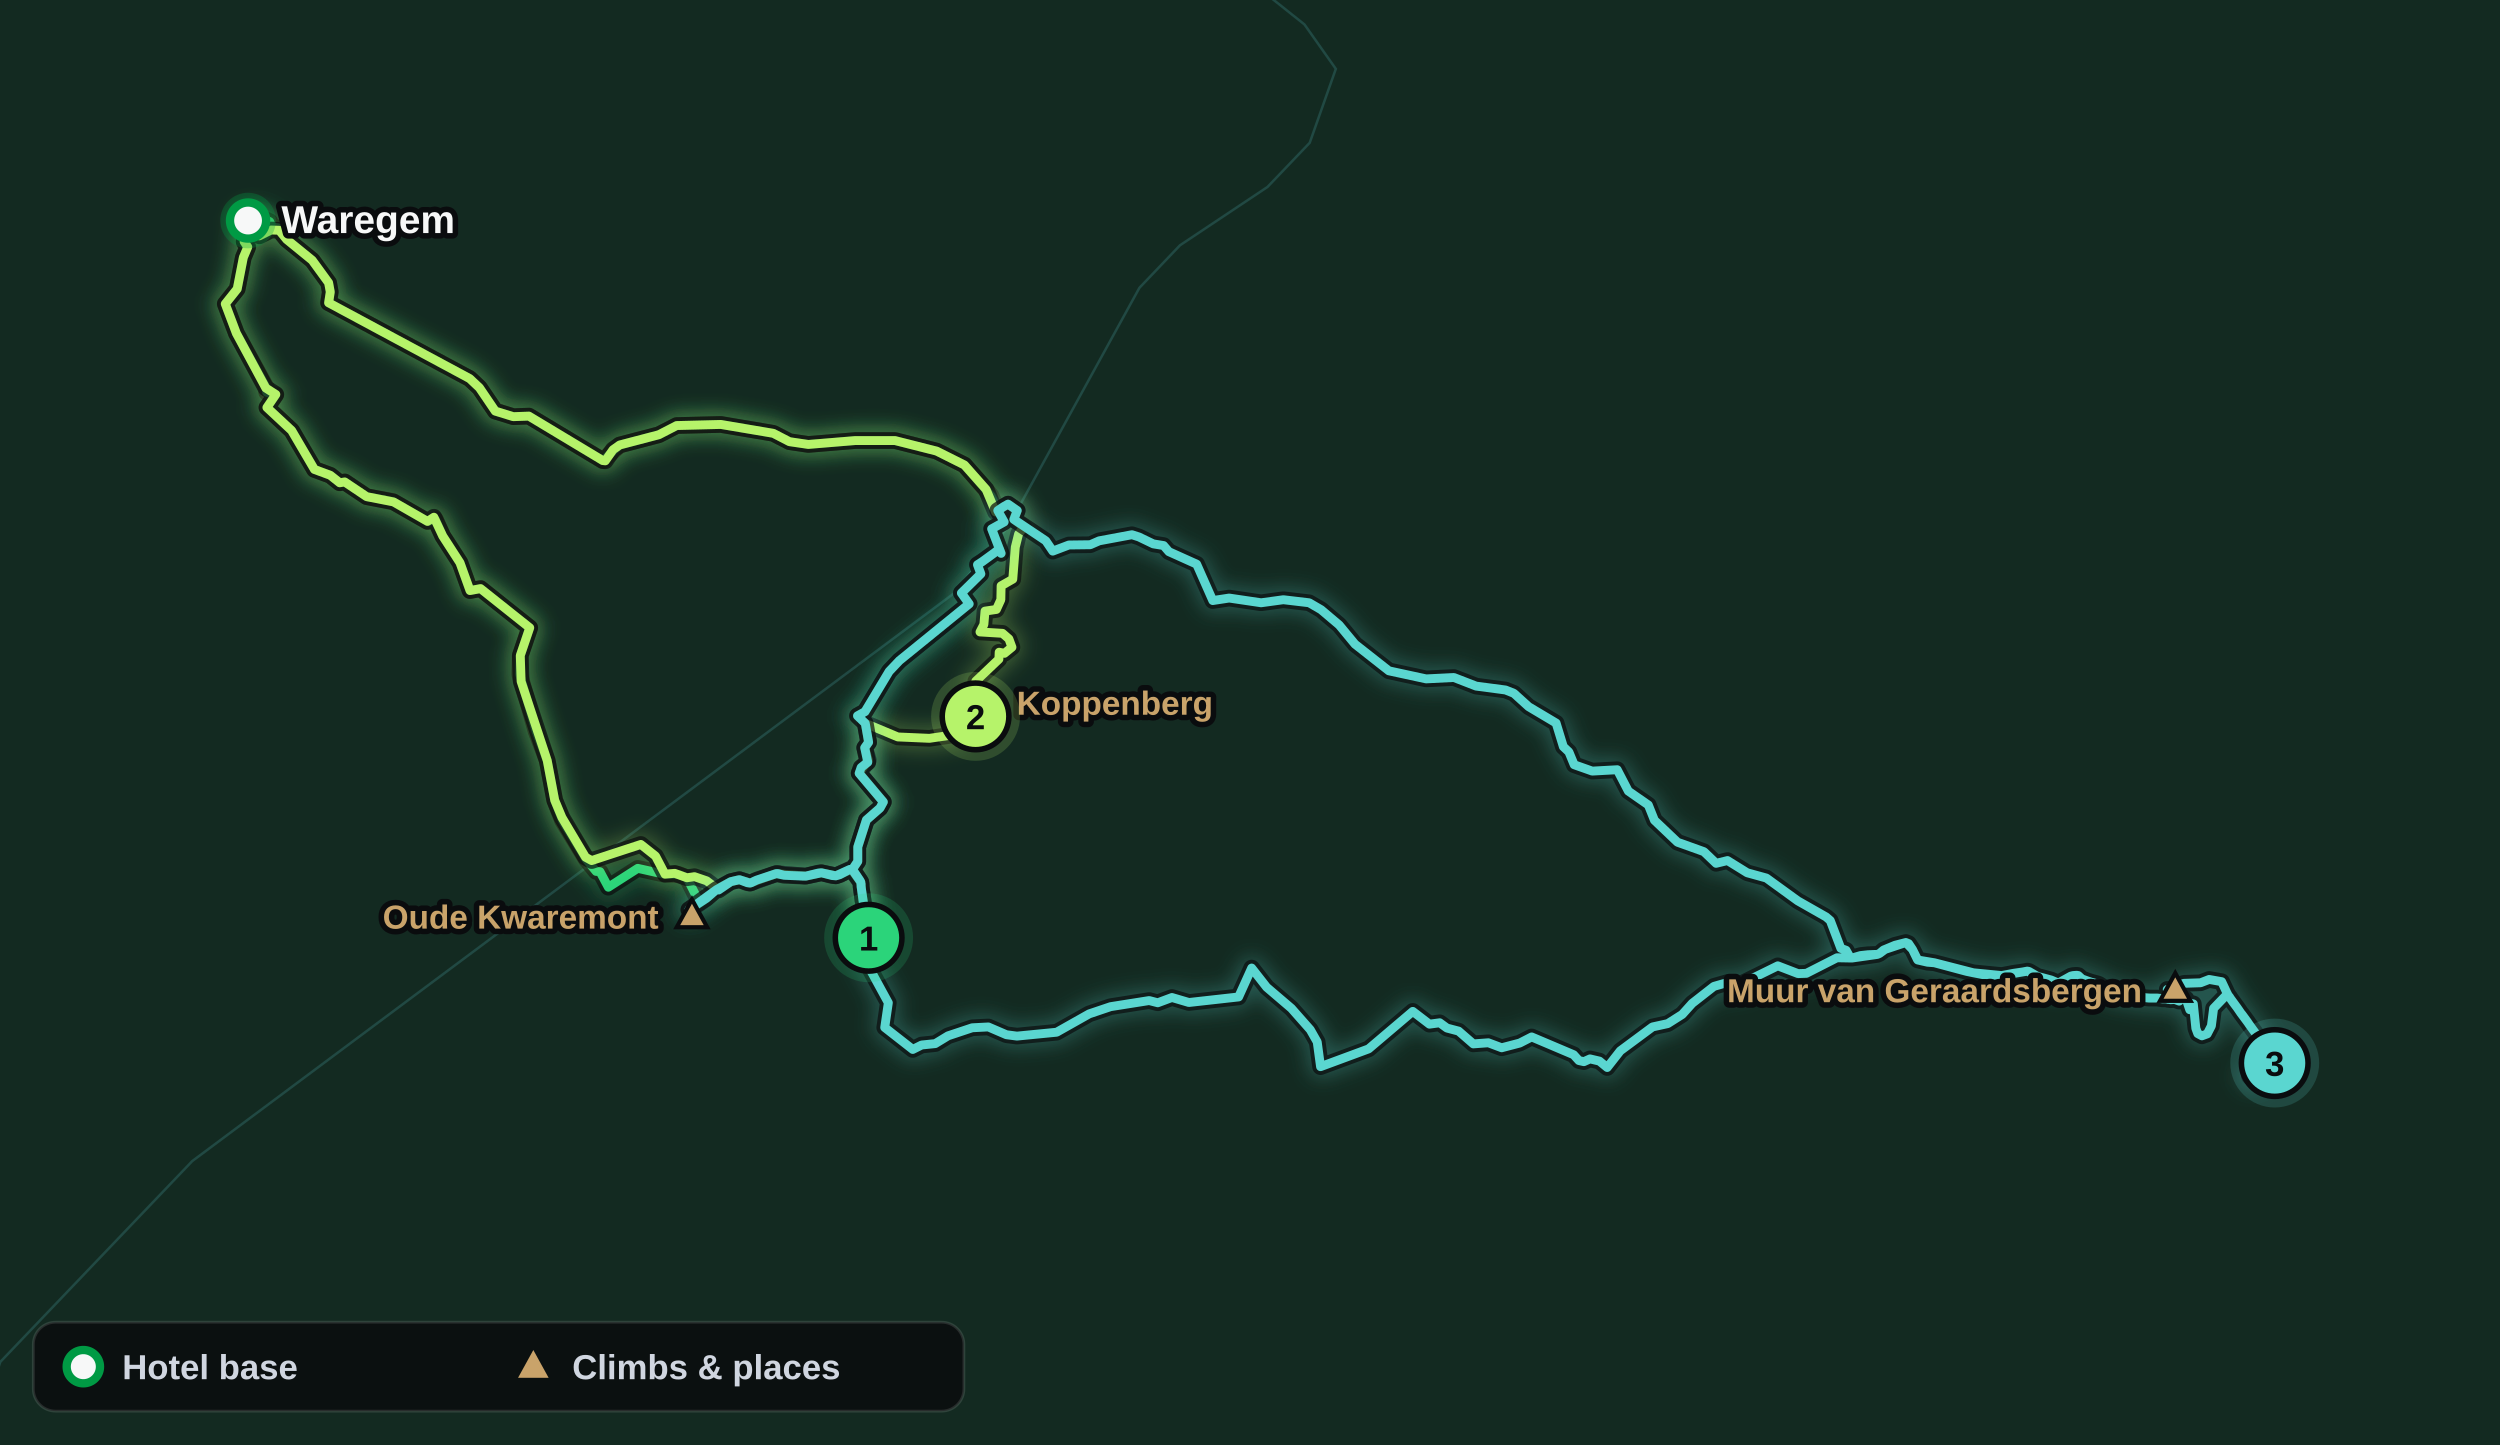
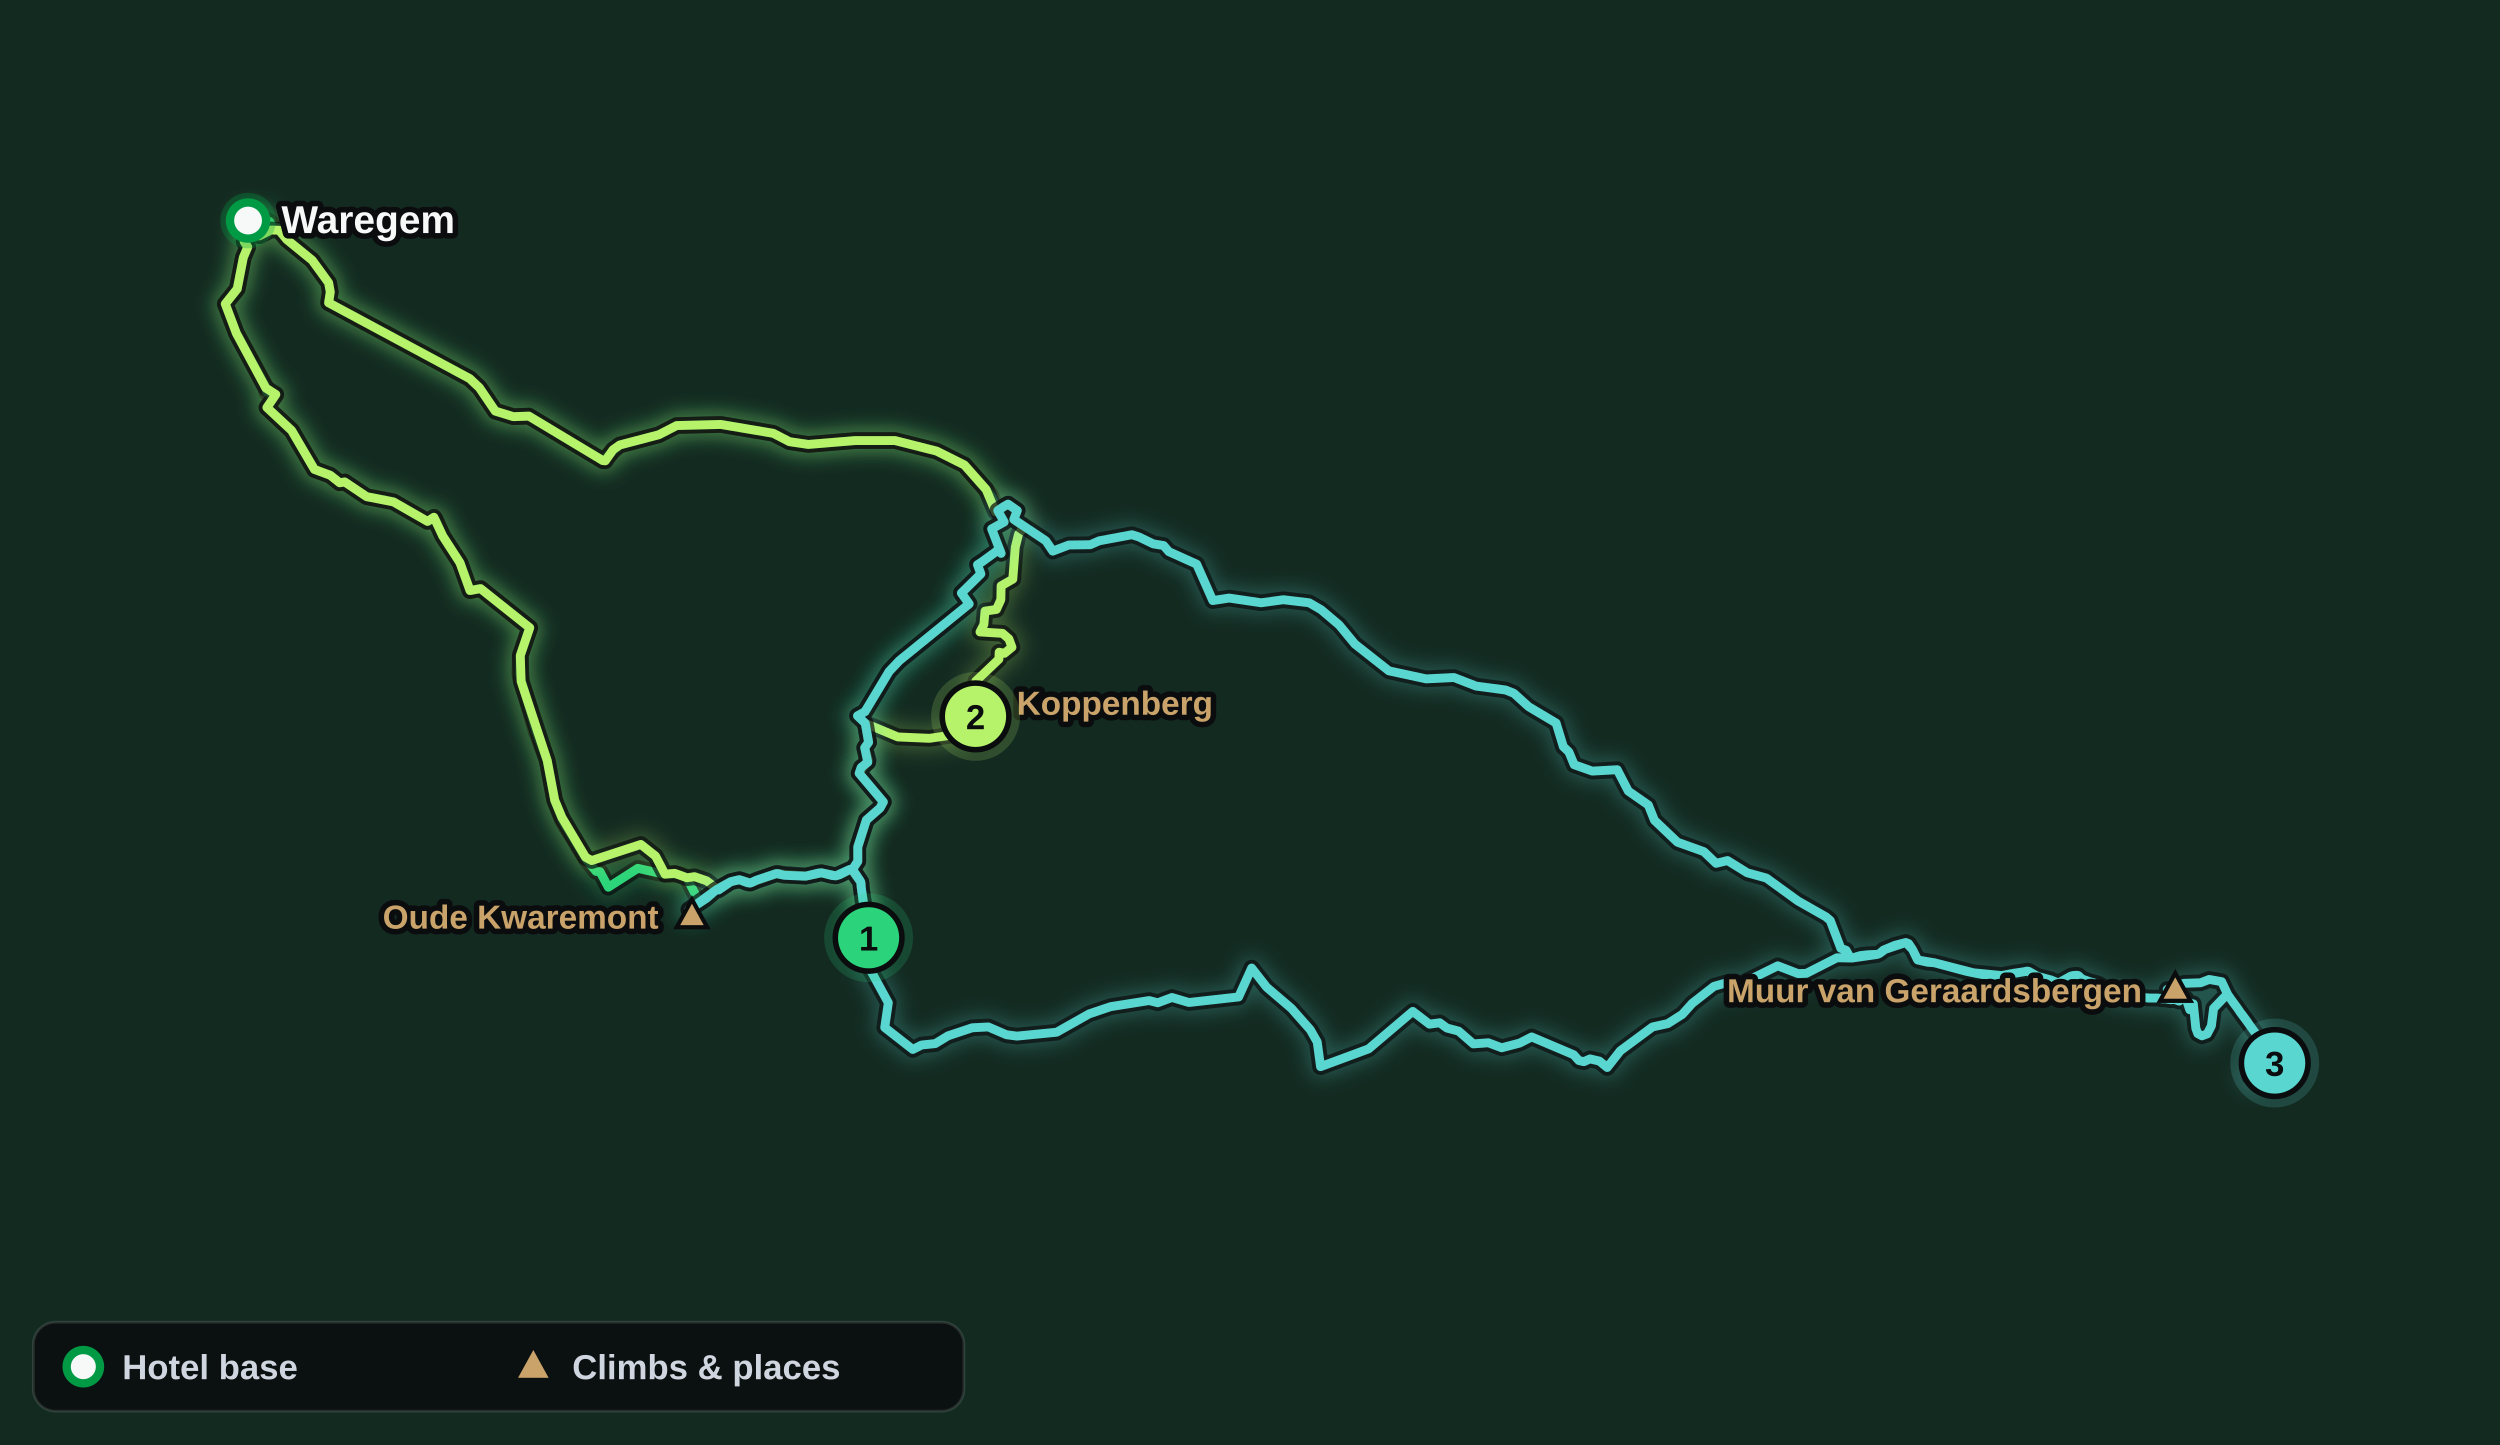
<svg xmlns="http://www.w3.org/2000/svg" class="rmap dmap" viewBox="0 0 900 520" role="img" aria-label="Route map">
  <defs>
    <filter id="gl" x="-10%" y="-10%" width="120%" height="120%">
      <feGaussianBlur stdDeviation="3.5" />
    </filter>
  </defs>
  <rect width="900" height="520" fill="#0a0c0e" />
  <path d="M-760.4,531.9L-755.0,536.0L-733.1,540.1L-711.1,523.8L-667.3,446.5L-639.9,414.0L-601.6,393.7L-524.9,369.3L-399.0,328.6L-360.6,340.8L-338.7,365.2L-311.3,409.9L-289.4,450.6L-273.0,495.3L-256.6,511.6L-240.1,511.6L-218.2,519.7L-207.3,540.1L-185.4,601.1L-207.3,637.6L-196.3,710.8L-158.0,845.0L-152.5,922.3L-147.0,950.8L-125.1,979.2L-103.2,995.5L-37.5,1032.1L-10.1,1040.2L28.2,1032.1L93.9,1007.7L115.9,991.4L132.3,979.2L143.2,967.0L165.1,967.0L187.1,971.1L198.0,983.3L198.0,1003.6L181.6,1032.1L198.0,1044.3L296.6,1044.3L334.9,1052.4L367.8,1068.7L395.2,1101.2L422.6,1146.0L433.5,1239.5L433.5,1349.3L449.9,1451.0L499.2,1499.8L504.7,1483.5L510.2,1483.5L521.1,1479.4L521.1,1471.3L532.1,1451.0L559.5,1406.2L570.4,1390.0L592.3,1381.8L658.1,1377.8L718.3,1385.9L751.2,1402.2L778.6,1422.5L805.9,1434.7L838.8,1434.7L937.4,1394.0L970.2,1390.0L997.6,1402.2L1046.9,1459.1L1079.8,1479.4L1112.6,1507.9L1151.0,1597.4L1183.8,1613.6L1194.8,1601.4L1189.3,1585.2L1189.3,1568.9L1211.2,1560.8L1222.2,1564.8L1244.1,1577.0L1260.5,1597.4L1271.5,1609.6L1271.5,1638.0L1255.0,1654.3L1216.7,1682.8L1207.0,1697.1L-760.7,1697.1L-760.7,531.8ZM-672.8,-785.7L-366.1,-984.9L-26.5,-1094.7L-15.6,-1001.2L-21.1,-940.2L-21.1,-887.3L0.8,-826.3L39.2,-785.7L50.1,-781.6L83.0,-765.3L132.3,-757.2L203.5,-769.4L209.0,-793.8L203.5,-822.3L209.0,-850.7L225.4,-867.0L247.3,-871.1L269.2,-875.1L329.5,-887.3L367.8,-891.4L406.1,-883.3L592.3,-822.3L619.7,-801.9L630.7,-773.5L625.2,-745.0L630.7,-720.6L652.6,-692.1L669.0,-684.0L849.7,-688.1L888.1,-696.2L953.8,-753.1L1145.5,-846.7L1216.7,-903.6L1276.9,-984.9L1287.9,-1009.3L1298.8,-1066.3L1298.8,-1074.4L1331.7,-1050.0L1342.7,-1025.6L1353.6,-980.9L1375.5,-952.4L1402.9,-928.0L1424.8,-903.6L1430.3,-887.3L1430.3,-875.1L1424.8,-854.8L1419.3,-838.5L1413.9,-834.5L1430.3,-842.6L1441.2,-858.9L1463.2,-903.6L1413.9,-923.9L1402.9,-936.1L1397.4,-956.5L1397.4,-1009.3L1392.0,-1033.7L1381.0,-1054.1L1359.1,-1078.5L1392.0,-1078.5L1402.9,-1078.5L1457.7,-1050.0L1490.5,-1037.8L1561.7,-1033.7L1589.1,-1050.0L1594.6,-1090.7L1589.1,-1115.1L1550.8,-1155.7L1539.8,-1176.0L1539.8,-1200.4L1550.8,-1220.8L1554.3,-1231.1L1660.7,-1231.1L1660.7,1697.1L1207.0,1697.1L1216.7,1682.8L1255.0,1654.3L1271.5,1638.0L1271.5,1609.6L1260.5,1597.4L1244.1,1577.0L1222.2,1564.8L1211.2,1560.8L1189.3,1568.9L1189.3,1585.2L1194.8,1601.4L1183.8,1613.6L1151.0,1597.4L1112.6,1507.9L1079.8,1479.4L1046.9,1459.1L997.6,1402.2L970.2,1390.0L937.4,1394.0L838.8,1434.7L805.9,1434.7L778.6,1422.5L751.2,1402.2L718.3,1385.9L658.1,1377.8L592.3,1381.8L570.4,1390.0L559.5,1406.2L532.1,1451.0L521.1,1471.3L521.1,1479.4L510.2,1483.5L504.7,1483.5L499.2,1499.8L449.9,1451.0L433.5,1349.3L433.5,1239.5L422.6,1146.0L395.2,1101.2L367.8,1068.7L334.9,1052.4L296.6,1044.3L198.0,1044.3L181.6,1032.1L198.0,1003.6L198.0,983.3L187.1,971.1L165.1,967.0L143.2,967.0L132.3,979.2L115.9,991.4L93.9,1007.7L28.2,1032.1L-10.1,1040.2L-37.5,1032.1L-103.2,995.5L-125.1,979.2L-147.0,950.8L-152.5,922.3L-158.0,845.0L-196.3,710.8L-207.3,637.6L-185.4,601.1L-207.3,540.1L-218.2,519.7L-240.1,511.6L-256.6,511.6L-273.0,495.3L-289.4,450.6L-311.3,409.9L-338.7,365.2L-360.6,340.8L-399.0,328.6L-524.9,369.3L-601.6,393.7L-639.9,414.0L-667.3,446.5L-711.1,523.8L-733.1,540.1L-755.0,536.0L-760.4,531.9L-760.7,-733.9L-672.8,-785.7ZM1550.8,-1220.8L1539.8,-1200.4L1539.8,-1176.0L1550.8,-1155.7L1589.1,-1115.1L1594.6,-1090.7L1589.1,-1050.0L1561.7,-1033.7L1490.5,-1037.8L1457.7,-1050.0L1402.9,-1078.5L1392.0,-1078.5L1359.1,-1078.5L1353.6,-1086.6L1342.7,-1115.1L1337.2,-1143.5L1337.2,-1167.9L1337.2,-1188.2L1320.8,-1200.4L1304.3,-1176.0L1266.0,-1167.9L1129.1,-1172.0L1101.7,-1180.1L1068.8,-1200.4L1032.3,-1231.1L1554.3,-1231.1L1550.8,-1220.8ZM833.3,-1192.3L811.4,-1163.8L789.5,-1151.6L734.7,-1147.6L718.3,-1135.4L701.9,-1131.3L685.4,-1139.4L641.6,-1184.2L548.5,-1228.9L546.2,-1231.1L854.2,-1231.1L833.3,-1192.3ZM-26.5,-1094.7L219.9,-1172.0L241.8,-1192.3L263.7,-1192.3L362.3,-1131.3L510.2,-1090.7L559.5,-1045.9L592.3,-1033.7L652.6,-1033.7L707.4,-1017.5L745.7,-1021.5L893.6,-1086.6L915.5,-1111.0L926.4,-1155.7L937.4,-1180.1L970.2,-1176.0L1008.6,-1163.8L1030.5,-1151.6L1041.4,-1135.4L1057.9,-1098.8L1068.8,-1082.5L1085.3,-1078.5L1123.6,-1070.3L1140.0,-1058.1L1145.5,-1054.1L1200.3,-1050.0L1227.6,-1090.7L1238.6,-1098.8L1266.0,-1094.7L1298.8,-1078.5L1298.8,-1066.3L1287.9,-1009.3L1276.9,-984.9L1216.7,-903.6L1145.5,-846.7L953.8,-753.1L888.1,-696.2L849.7,-688.1L669.0,-684.0L652.6,-692.1L630.7,-720.6L625.2,-745.0L630.7,-773.5L619.7,-801.9L592.3,-822.3L406.1,-883.3L367.8,-891.4L329.5,-887.3L269.2,-875.1L247.3,-871.1L225.4,-867.0L209.0,-850.7L203.5,-822.3L209.0,-793.8L203.5,-769.4L132.3,-757.2L83.0,-765.3L50.1,-781.6L39.2,-785.7L0.8,-826.3L-21.1,-887.3L-21.1,-940.2L-15.6,-1001.2L-26.5,-1094.7Z" fill="#16191d" stroke="#2c3036" stroke-width=".8" fill-rule="evenodd" />
  <path d="M-672.8,-785.7L-366.1,-984.9L-26.5,-1094.7L-15.6,-1001.2L-21.1,-940.2L-21.1,-887.3L0.8,-826.3L39.2,-785.7L50.1,-781.6L83.0,-765.3L132.3,-757.2L203.5,-769.4L209.0,-793.8L203.5,-822.3L209.0,-850.7L225.4,-867.0L247.3,-871.1L269.2,-875.1L329.5,-887.3L367.8,-891.4L406.1,-883.3L592.3,-822.3L619.7,-801.9L630.7,-773.5L625.2,-745.0L630.7,-720.6L652.6,-692.1L669.0,-684.0L849.7,-688.1L888.1,-696.2L953.8,-753.1L1145.5,-846.7L1216.7,-903.6L1276.9,-984.9L1287.9,-1009.3L1298.8,-1066.3L1298.8,-1074.4L1331.7,-1050.0L1342.7,-1025.6L1353.6,-980.9L1375.5,-952.4L1402.9,-928.0L1424.8,-903.6L1430.3,-887.3L1430.3,-875.1L1424.8,-854.8L1419.3,-838.5L1413.9,-834.5L1430.3,-842.6L1441.2,-858.9L1463.2,-903.6L1413.9,-923.9L1402.9,-936.1L1397.4,-956.5L1397.4,-1009.3L1392.0,-1033.7L1381.0,-1054.1L1359.1,-1078.5L1392.0,-1078.5L1402.9,-1078.5L1457.7,-1050.0L1490.5,-1037.8L1561.7,-1033.7L1589.1,-1050.0L1594.6,-1090.7L1589.1,-1115.1L1550.8,-1155.7L1539.8,-1176.0L1539.8,-1200.4L1550.8,-1220.8L1554.3,-1231.1L1660.7,-1231.1L1660.7,1697.1L1207.0,1697.1L1216.7,1682.8L1255.0,1654.3L1271.5,1638.0L1271.5,1609.6L1260.5,1597.4L1244.1,1577.0L1222.2,1564.8L1211.2,1560.8L1189.3,1568.9L1189.3,1585.2L1194.8,1601.4L1183.8,1613.6L1151.0,1597.4L1112.6,1507.9L1079.8,1479.4L1046.9,1459.1L997.6,1402.2L970.2,1390.0L937.4,1394.0L838.8,1434.7L805.9,1434.7L778.6,1422.5L751.2,1402.2L718.3,1385.9L658.1,1377.8L592.3,1381.8L570.4,1390.0L559.5,1406.2L532.1,1451.0L521.1,1471.3L521.1,1479.4L510.2,1483.5L504.7,1483.5L499.2,1499.8L449.9,1451.0L433.5,1349.3L433.5,1239.5L422.6,1146.0L395.2,1101.2L367.8,1068.7L334.9,1052.4L296.6,1044.3L198.0,1044.3L181.6,1032.1L198.0,1003.6L198.0,983.3L187.1,971.1L165.1,967.0L143.2,967.0L132.3,979.2L115.9,991.4L93.9,1007.7L28.2,1032.1L-10.1,1040.2L-37.5,1032.1L-103.2,995.5L-125.1,979.2L-147.0,950.8L-152.5,922.3L-158.0,845.0L-196.3,710.8L-207.3,637.6L-185.4,601.1L-207.3,540.1L-218.2,519.7L-240.1,511.6L-256.6,511.6L-273.0,495.3L-289.4,450.6L-311.3,409.9L-338.7,365.2L-360.6,340.8L-399.0,328.6L-524.9,369.3L-601.6,393.7L-639.9,414.0L-667.3,446.5L-711.1,523.8L-733.1,540.1L-755.0,536.0L-760.4,531.9L-760.7,-733.9L-672.8,-785.7Z" fill="#009a44" fill-opacity=".13" fill-rule="evenodd" />
  <path d="M-672.8,-785.7L-366.1,-984.9L-26.5,-1094.7L-15.6,-1001.2L-21.1,-940.2L-21.1,-887.3L0.8,-826.3L39.2,-785.7L50.1,-781.6L83.0,-765.3L132.3,-757.2L203.5,-769.4L209.0,-793.8L203.5,-822.3L209.0,-850.7L225.4,-867.0L247.3,-871.1L269.2,-875.1L329.5,-887.3L367.8,-891.4L406.1,-883.3L592.3,-822.3L619.7,-801.9L630.7,-773.5L625.2,-745.0L630.7,-720.6L652.6,-692.1L669.0,-684.0L849.7,-688.1L888.1,-696.2L953.8,-753.1L1145.5,-846.7L1216.7,-903.6L1276.9,-984.9L1287.9,-1009.3L1298.8,-1066.3L1298.8,-1074.4L1331.7,-1050.0L1342.7,-1025.6L1353.6,-980.9L1375.5,-952.4L1402.9,-928.0L1424.8,-903.6L1430.3,-887.3L1430.3,-875.1L1424.8,-854.8L1419.3,-838.5L1413.9,-834.5L1430.3,-842.6L1441.2,-858.9L1463.2,-903.6L1413.9,-923.9L1402.9,-936.1L1397.4,-956.5L1397.4,-1009.3L1392.0,-1033.7L1381.0,-1054.1L1359.1,-1078.5L1392.0,-1078.5L1402.9,-1078.5L1457.7,-1050.0L1490.5,-1037.8L1561.7,-1033.7L1589.1,-1050.0L1594.6,-1090.7L1589.1,-1115.1L1550.8,-1155.7L1539.8,-1176.0L1539.8,-1200.4L1550.8,-1220.8L1554.3,-1231.1L1660.7,-1231.1L1660.7,1697.1L1207.0,1697.1L1216.7,1682.8L1255.0,1654.3L1271.5,1638.0L1271.5,1609.6L1260.5,1597.4L1244.1,1577.0L1222.2,1564.8L1211.2,1560.8L1189.3,1568.9L1189.3,1585.2L1194.8,1601.4L1183.8,1613.6L1151.0,1597.4L1112.6,1507.9L1079.8,1479.4L1046.9,1459.1L997.6,1402.2L970.2,1390.0L937.4,1394.0L838.8,1434.7L805.9,1434.7L778.6,1422.5L751.2,1402.2L718.3,1385.9L658.1,1377.8L592.3,1381.8L570.4,1390.0L559.5,1406.2L532.1,1451.0L521.1,1471.3L521.1,1479.4L510.2,1483.5L504.7,1483.5L499.2,1499.8L449.9,1451.0L433.5,1349.3L433.5,1239.5L422.6,1146.0L395.2,1101.2L367.8,1068.7L334.9,1052.4L296.6,1044.3L198.0,1044.3L181.6,1032.1L198.0,1003.6L198.0,983.3L187.1,971.1L165.1,967.0L143.2,967.0L132.3,979.2L115.9,991.4L93.9,1007.7L28.2,1032.1L-10.1,1040.2L-37.5,1032.1L-103.2,995.5L-125.1,979.2L-147.0,950.8L-152.5,922.3L-158.0,845.0L-196.3,710.8L-207.3,637.6L-185.4,601.1L-207.3,540.1L-218.2,519.7L-240.1,511.6L-256.6,511.6L-273.0,495.3L-289.4,450.6L-311.3,409.9L-338.7,365.2L-360.6,340.8L-399.0,328.6L-524.9,369.3L-601.6,393.7L-639.9,414.0L-667.3,446.5L-711.1,523.8L-733.1,540.1L-755.0,536.0L-760.4,531.9L-760.7,-733.9L-672.8,-785.7Z" fill="none" stroke="#2bd47a" stroke-opacity=".55" stroke-width="1.6" stroke-linejoin="round" />
-   <path d="M-157.6,2240.7L-209.2,2198.9L-242.3,2158.1L-250.1,2107.9L-225.3,2038.2L-210.1,2017.4L-195.2,2002.3L-186.9,1985.4L-191.5,1959.7L-201.8,1953.5L-258.4,1933.8L-282.9,1902.0L-267.5,1851.0L-236.1,1800.8L-140.5,1681.5L-121.0,1646.9L-72.7,1545.4L-46.3,1508.1L-15.5,1479.9L22.0,1457.5L58.9,1448.4L124.7,1458.1L158.1,1454.6L189.2,1429.3L211.1,1385.8L249.7,1288.8L326.2,1178.4L334.0,1160.9L329.0,1147.2L312.2,1126.8L289.2,1106.2L129.9,1011.6L107.8,992.0L95.9,962.4L94.5,927.5L104.2,854.0L102.6,822.0L90.1,803.4L55.2,775.0L23.9,730.8L-0.2,685.0L-17.0,632.9L-25.9,570.2L0.1,490.3L69.2,418.0L343.3,213.7L363.1,189.3L410.2,103.6L424.8,88.3L456.3,67.3L471.5,51.4L480.9,24.8L469.6,8.8L451.0,-6.0L439.3,-29.1L438.1,-63.6L446.2,-73.2L460.7,-74.6L479.0,-84.6L517.9,-128.3L548.8,-176.4L572.8,-232.2L590.3,-300.2L627.1,-292.8L648.0,-271.6L665.7,-242.3L693.2,-211.2L713.7,-198.7L730.1,-197.3L769.5,-211.4L946.9,-226.5L978.9,-222.0L994.4,-223.0L1012.2,-234.3L1026.0,-254.1L1046.2,-299.4L1063.6,-315.8L1083.3,-320.0L1098.5,-313.3L1113.0,-302.3L1130.5,-294.3L1148.3,-298.1L1178.4,-327.4L1195.3,-333.7L1209.2,-322.8L1221.7,-302.2L1235.6,-288.6L1253.8,-297.8L1261.2,-321.6L1256.6,-349.6L1247.8,-376.8L1243.4,-399.2L1241.5,-420.7L1239.5,-430.9L1244.5,-441.5L1263.7,-463.9L1290.9,-483.0L1321.0,-488.9L1382.7,-488.9L1443.2,-508.6L1462.4,-546.2L1469.2,-599.1L1493.0,-663.9L1558.6,-732.0L1563.9,-754.9L1431.7,-837.3M2233.8,671.7L2259.6,627.1L2270.5,584.7L2252.5,507.0L2268.5,466.2L2290.3,431.2L2305.1,374.7L2335.3,323.4L2386.2,271.8L2445.0,239.1L2510.2,211.8L2575.7,172.6L2629.3,122.0L2665.2,66.7L2680.3,14.9L2683.0,-27.8L2662.9,-71.7L2622.4,-127.3L2574.8,-172.1L2537.0,-189.7L2503.5,-195.6L2465.3,-211.5L2410.7,-218.9L2135.5,-154.3L2046.9,-148.0L1995.1,-160.3L1950.3,-183.1L1801.0,-223.4L1741.1,-255.0L1652.4,-314.4L1584.7,-387.8L1476.6,-438.8L1449.4,-464.1L1443.2,-508.6" fill="none" stroke="#2b5d5a" stroke-width=".9" stroke-opacity=".6" />
  <path d="" fill="#0c1c20" stroke="#2b5d5a" stroke-width="1" stroke-opacity=".8" />
  <defs>
    <path id="dr1" d="M89.5,79.2L90.8,78.4L92.0,79.3L87.9,87.0L89.0,89.4L87.6,92.7L85.4,104.0L81.1,109.4L85.1,120.0L96.2,140.1L96.0,141.2L99.2,142.2L96.1,146.7L105.0,155.0L113.2,169.0L118.9,171.1L122.3,173.8L124.1,173.5L132.0,178.8L141.3,180.5L153.9,187.7L156.8,187.1L159.4,193.0L165.6,202.6L169.2,212.6L173.0,211.9L190.7,226.0L187.3,236.0L187.1,242.8L193.0,263.3L197.0,273.8L199.7,288.1L202.5,295.4L211.0,309.3L214.6,313.7L216.0,313.8L219.0,319.4L229.6,312.6L239.0,314.7L244.4,314.8L247.3,316.0L251.9,325.1L248.0,327.5L251.4,325.5L254.3,323.4L257.9,320.3L263.1,317.4L266.2,316.7L270.0,317.9L279.5,314.5L290.1,315.4L295.7,314.2L300.9,315.3L306.5,313.0L309.9,317.6L309.9,317.8L310.0,318.3L310.0,319.2L310.1,319.9L311.0,326.1L311.4,331.1L310.5,336.4L311.6,337.2L312.2,337.5L312.7,337.6L310.5,336.4L311.0,334.0L311.4,331.1L311.2,327.9L311.0,326.1L310.7,324.3L310.1,319.9L310.0,319.2L309.9,317.6L306.8,313.1L308.8,310.1L308.8,304.9L311.9,295.2L316.8,290.9L318.0,288.7L309.3,278.4L310.0,276.3L312.4,274.4L311.3,269.2L312.7,267.2L311.5,260.4L308.7,257.7L311.4,256.2L320.1,241.7L323.8,237.8L348.9,217.4L346.1,213.5L353.1,206.6L351.9,203.3L353.6,202.2L358.0,199.0L359.0,198.2L359.7,197.7L359.8,197.6L360.4,199.2L357.0,190.4L361.5,187.9L359.2,183.8L359.3,183.7L361.3,182.4L359.2,183.8L356.8,178.5L347.2,167.4L337.2,162.4L322.2,158.6L307.9,158.6L291.0,160.0L284.2,159.0L278.4,156.0L259.5,152.8L243.6,153.2L237.2,156.5L223.1,160.2L217.0,165.8L190.4,149.8L184.8,150.0L178.3,148.0L172.6,139.6L169.1,136.3L118.3,109.0L118.9,105.1L118.3,101.8L112.4,93.7L103.2,86.2L100.0,82.0L97.9,81.7L97.1,79.8L93.0,77.9L92.0,79.3L91.3,78.8L90.8,78.4L89.9,79.5L89.5,79.2" />
  </defs>
  <g class="dr" data-d="1" fill="none" stroke-linejoin="round" stroke-linecap="round">
    <use href="#dr1" stroke="#2bd47a" stroke-width="8" stroke-opacity=".28" filter="url(#gl)" />
    <use href="#dr1" stroke="#0a0c0e" stroke-width="6" stroke-opacity=".7" />
    <use class="ln" href="#dr1" stroke="#2bd47a" stroke-width="3.2" />
  </g>
  <defs>
    <path id="dr2" d="M89.5,79.2L90.8,78.4L92.0,79.3L91.1,81.5L90.3,83.0L93.4,84.9L97.6,82.8L100.5,82.9L103.2,86.2L112.4,93.7L118.3,101.8L118.9,105.1L118.3,109.0L169.1,136.3L172.6,139.6L178.3,148.0L184.8,150.0L190.4,149.8L217.0,165.8L217.9,165.9L220.7,161.9L223.1,160.2L237.2,156.5L243.6,153.2L259.5,152.8L278.4,156.0L284.2,159.0L291.0,160.0L307.9,158.6L322.2,158.6L337.2,162.4L347.2,167.4L355.0,176.2L358.4,184.3L362.9,181.5L366.2,183.8L364.9,186.9L368.6,189.8L366.7,192.2L365.5,197.0L364.6,208.5L360.4,210.9L360.3,215.9L358.7,219.4L354.6,220.0L354.2,224.8L352.8,227.5L360.9,228.0L363.2,230.0L364.3,233.0L361.6,235.2L359.7,234.8L359.6,237.3L351.3,245.2L352.5,247.8L351.2,257.9L344.2,264.4L334.6,265.8L323.2,265.3L311.5,260.4L312.7,267.2L311.3,269.2L312.6,273.6L309.3,278.3L318.0,288.7L316.8,290.9L311.9,295.2L308.8,304.9L308.8,310.1L306.8,313.1L309.9,317.6L309.9,317.8L310.0,318.3L310.0,319.2L310.1,319.9L311.0,326.1L311.4,331.1L310.5,336.4L311.6,337.2L312.2,337.5L312.7,337.6L310.5,336.4L311.0,334.0L311.4,331.1L311.2,327.9L311.0,326.1L310.7,324.3L310.1,319.9L310.0,319.2L309.9,317.6L306.5,313.0L300.9,315.3L295.7,314.2L290.1,315.4L279.5,314.5L270.0,317.9L266.2,316.7L263.1,317.4L258.2,320.0L254.4,317.1L250.0,315.6L247.3,316.0L242.9,314.4L239.4,314.7L236.0,308.2L230.7,304.0L213.0,309.8L210.8,308.6L202.3,294.3L199.7,288.1L197.0,273.8L187.6,245.3L187.3,236.0L190.7,226.0L173.0,211.9L169.2,212.6L165.6,202.6L159.4,193.0L156.2,186.2L153.9,187.7L141.7,180.7L132.0,178.8L124.1,173.5L122.3,173.8L118.9,171.1L113.2,169.0L105.0,155.0L96.1,146.7L99.3,142.0L95.7,139.7L85.1,120.0L81.1,109.4L85.4,104.0L87.6,92.7L89.2,88.9L87.9,87.0L91.1,81.5L88.0,80.0L88.9,78.7L89.5,79.2" />
  </defs>
  <g class="dr" data-d="2" fill="none" stroke-linejoin="round" stroke-linecap="round">
    <use href="#dr2" stroke="#b6f36a" stroke-width="8" stroke-opacity=".28" filter="url(#gl)" />
    <use href="#dr2" stroke="#0a0c0e" stroke-width="6" stroke-opacity=".7" />
    <use class="ln" href="#dr2" stroke="#b6f36a" stroke-width="3.2" />
  </g>
  <defs>
    <path id="dr3" d="M361.3,182.4L362.9,181.5L366.2,183.8L365.0,187.0L376.5,194.7L379.0,198.4L384.8,196.2L392.5,196.1L395.7,194.7L407.5,192.5L410.0,193.3L415.2,195.8L418.9,196.4L420.8,198.6L430.8,203.1L436.6,216.2L442.5,215.3L454.0,217.0L462.0,215.9L471.3,217.0L475.6,219.5L482.1,225.0L487.8,231.9L500.0,241.5L513.4,244.4L523.4,243.9L531.4,247.0L542.0,248.4L545.0,249.6L550.3,254.4L560.2,260.3L562.8,268.8L564.8,270.7L566.7,275.3L573.2,277.6L582.2,277.1L586.2,284.8L593.4,289.8L595.6,295.3L603.9,303.2L613.4,306.6L617.8,310.8L621.9,309.8L629.0,314.2L635.9,316.1L647.2,324.3L657.4,330.1L658.9,331.4L662.7,341.4L664.6,342.1L666.1,344.8L666.7,344.9L669.8,344.0L672.5,343.7L674.9,343.6L675.8,343.6L676.7,343.2L678.1,342.0L678.6,341.8L686.1,339.3L688.5,341.8L690.3,345.5L690.4,345.6L696.4,346.6L706.1,349.2L708.0,349.7L710.4,350.2L720.6,351.2L724.8,350.4L728.2,349.9L729.8,349.6L730.4,349.7L733.7,351.6L734.7,351.8L738.4,352.8L740.2,353.7L741.0,353.9L741.7,353.7L745.5,351.4L747.6,351.1L748.2,351.2L749.5,352.4L751.4,353.1L752.9,353.6L754.8,354.1L755.5,354.3L757.8,355.8L760.8,357.3L765.3,357.9L765.5,357.9L767.2,358.3L769.4,358.7L770.8,359.0L771.1,359.1L771.3,359.1L772.5,359.2L773.5,359.3L774.1,359.3L774.5,359.3L775.3,359.3L775.5,359.3L775.7,359.3L775.7,359.3L776.1,359.3L776.6,359.3L779.6,359.6L780.3,359.7L780.4,359.7L781.2,359.8L780.2,356.2L784.5,357.1L784.1,354.7L786.2,354.0L792.2,353.8L795.3,352.6L799.8,353.4L802.1,358.3L802.7,359.0L802.7,359.1L803.9,360.8L805.4,362.8L806.3,364.1L806.7,364.7L807.2,365.3L809.1,367.9L809.3,368.2L809.7,368.8L811.0,370.6L812.7,372.9L813.2,373.6L813.4,373.9L813.9,374.6L816.9,378.7L818.9,382.7L815.6,384.3L811.6,388.1L810.8,387.9L809.8,387.5L811.6,388.1L812.0,387.4L815.6,384.3L815.9,384.0L818.9,382.7L817.3,379.4L816.9,378.7L813.4,373.9L813.2,373.6L812.7,372.9L811.0,370.6L809.7,368.8L809.3,368.2L806.7,364.7L805.4,362.8L802.7,359.1L802.1,358.3L801.9,357.8L796.9,363.0L796.1,369.3L794.6,372.2L792.7,372.9L791.2,372.1L790.5,370.2L789.6,361.4L788.4,361.1L788.3,363.5L787.0,359.6L785.0,359.5L784.5,360.4L782.9,359.8L781.4,359.9L781.2,359.8L780.6,359.8L780.4,359.7L780.3,359.7L779.7,359.6L779.6,359.6L778.5,359.6L776.6,359.3L774.1,359.3L772.5,359.2L765.3,357.9L761.4,357.4L760.8,357.3L760.0,357.0L758.4,356.2L757.8,355.8L756.6,355.0L755.5,354.3L752.9,353.6L751.7,353.2L751.4,353.1L750.2,352.8L749.5,352.4L747.6,351.1L746.3,351.2L745.5,351.4L741.0,353.9L738.4,352.8L733.7,351.6L729.8,349.6L729.4,349.7L728.2,349.9L720.6,351.2L714.0,350.9L710.4,350.2L696.4,346.6L693.9,346.4L690.4,345.6L688.5,341.8L687.1,339.7L686.1,339.3L682.2,340.3L678.6,341.8L676.7,343.2L676.3,343.4L675.8,343.6L666.7,344.9L661.3,344.8L650.3,350.4L647.3,350.5L640.0,347.7L627.4,353.9L624.1,354.9L621.9,353.7L617.0,355.1L609.2,361.2L605.6,365.2L600.4,368.5L594.9,369.7L583.3,378.3L578.6,384.3L575.8,382.0L572.4,381.2L570.2,382.2L568.4,381.8L566.5,379.7L551.4,373.3L547.1,375.5L540.6,377.2L535.8,375.4L530.4,375.8L525.1,371.2L520.9,370.1L518.3,368.2L514.6,368.7L508.6,364.1L492.7,377.6L475.4,384.0L474.2,375.1L471.7,370.7L464.9,363.0L456.0,355.4L450.6,348.5L445.9,358.9L428.0,360.9L421.9,359.1L416.8,361.0L413.7,360.2L399.8,362.4L392.1,365.0L380.4,371.6L366.1,373.0L362.3,372.5L355.8,369.7L350.0,370.0L341.3,372.9L336.7,375.7L331.8,376.2L328.6,377.8L318.5,369.9L319.8,361.0L310.9,344.7L309.0,338.8L311.0,334.0L311.0,326.1L310.1,319.9L309.9,317.8L309.8,317.4L306.8,313.1L305.9,313.0L300.9,315.3L299.6,315.2L295.7,314.2L294.6,314.3L290.1,315.4L282.3,315.1L280.1,314.5L279.5,314.5L272.5,316.8L271.8,317.1L270.4,317.8L270.0,317.9L269.1,317.8L266.2,316.7L263.1,317.4L258.7,320.4L257.9,320.3L248.0,327.5L254.3,323.4L257.9,320.3L263.1,317.4L265.6,316.8L266.2,316.7L270.0,317.9L270.3,317.8L270.4,317.8L272.5,316.8L279.1,314.6L279.5,314.5L282.3,315.1L289.2,315.4L290.1,315.4L295.7,314.2L300.9,315.3L302.3,314.9L305.9,313.0L306.5,313.0L306.8,313.1L307.2,313.4L309.6,317.0L309.8,317.4L309.9,317.6L309.9,317.8L310.0,318.3L310.0,319.2L310.1,319.9L310.7,324.3L311.0,326.1L311.4,331.1L311.0,334.0L310.5,336.4L311.6,337.2L312.2,337.5L312.7,337.6L310.5,336.4L310.7,335.6L311.0,334.0L311.4,331.5L311.4,331.1L311.2,327.9L311.0,326.1L311.0,325.7L310.7,324.3L310.1,319.9L310.0,319.2L310.0,318.3L309.9,317.8L309.9,317.6L309.9,317.6L309.8,317.4L309.6,317.0L306.8,313.1L308.8,310.1L308.8,304.9L311.9,295.2L316.8,290.9L318.0,288.7L309.3,278.4L310.0,276.3L312.4,274.4L311.3,269.2L312.7,267.2L311.5,260.4L308.7,257.7L311.4,256.2L320.1,241.7L323.8,237.8L348.9,217.4L346.1,213.5L353.1,206.6L351.9,203.3L353.6,202.2L358.0,199.0L359.0,198.2L359.7,197.7L359.8,197.6L360.4,199.2L357.0,190.4L361.5,187.9L359.2,183.8L361.3,182.4" />
  </defs>
  <g class="dr" data-d="3" fill="none" stroke-linejoin="round" stroke-linecap="round">
    <use href="#dr3" stroke="#5ad6d0" stroke-width="8" stroke-opacity=".28" filter="url(#gl)" />
    <use href="#dr3" stroke="#0a0c0e" stroke-width="6" stroke-opacity=".7" />
    <use class="ln" href="#dr3" stroke="#5ad6d0" stroke-width="3.2" />
  </g>
  <path d="M249.1,323.8L254.6,333.8L243.6,333.8Z" fill="#c9a36a" stroke="#0a0c0e" stroke-width="1.5" />
  <text x="237.1" y="334.3" font-family="Montserrat, Arial, sans-serif" font-size="12" font-weight="600" text-anchor="end" fill="none" stroke="#0a0c0e" stroke-width="4" stroke-linejoin="round">Oude Kwaremont</text>
  <text x="237.1" y="334.3" font-family="Montserrat, Arial, sans-serif" font-size="12" font-weight="600" text-anchor="end" fill="#c9a36a">Oude Kwaremont</text>
  <path d="M313.0,331.1L318.5,341.1L307.5,341.1Z" fill="#c9a36a" stroke="#0a0c0e" stroke-width="1.5" />
  <path d="M354.0,246.8L359.5,256.8L348.5,256.8Z" fill="#c9a36a" stroke="#0a0c0e" stroke-width="1.5" />
  <text x="366.0" y="257.3" font-family="Montserrat, Arial, sans-serif" font-size="12" font-weight="600" text-anchor="start" fill="none" stroke="#0a0c0e" stroke-width="4" stroke-linejoin="round">Koppenberg</text>
  <text x="366.0" y="257.3" font-family="Montserrat, Arial, sans-serif" font-size="12" font-weight="600" text-anchor="start" fill="#c9a36a">Koppenberg</text>
  <path d="M783.1,350.3L788.6,360.3L777.6,360.3Z" fill="#c9a36a" stroke="#0a0c0e" stroke-width="1.5" />
  <text x="771.1" y="360.8" font-family="Montserrat, Arial, sans-serif" font-size="12" font-weight="600" text-anchor="end" fill="none" stroke="#0a0c0e" stroke-width="4" stroke-linejoin="round">Muur van Geraardsbergen</text>
  <text x="771.1" y="360.8" font-family="Montserrat, Arial, sans-serif" font-size="12" font-weight="600" text-anchor="end" fill="#c9a36a">Muur van Geraardsbergen</text>
  <circle cx="89.3" cy="79.4" r="10" fill="#009a44" fill-opacity=".3" />
  <circle cx="89.3" cy="79.4" r="6.5" fill="#f7f8f8" stroke="#009a44" stroke-width="3" />
  <text x="101.3" y="83.9" font-family="Montserrat, Arial, sans-serif" font-size="14" font-weight="700" text-anchor="start" fill="none" stroke="#0a0c0e" stroke-width="4" stroke-linejoin="round">Waregem</text>
  <text x="101.3" y="83.9" font-family="Montserrat, Arial, sans-serif" font-size="14" font-weight="700" text-anchor="start" fill="#f7f8f8">Waregem</text>
  <g class="db" data-d="1">
    <circle cx="312.7" cy="337.6" r="16" fill="#2bd47a" fill-opacity=".18" />
    <circle cx="312.7" cy="337.6" r="12" fill="#2bd47a" stroke="#0a0c0e" stroke-width="2" />
    <text x="312.7" y="342.2" font-family="Montserrat, Arial, sans-serif" font-size="12.5" font-weight="800" fill="#0a0c0e" text-anchor="middle">1</text>
  </g>
  <g class="db" data-d="2">
    <circle cx="351.2" cy="257.9" r="16" fill="#b6f36a" fill-opacity=".18" />
    <circle cx="351.2" cy="257.9" r="12" fill="#b6f36a" stroke="#0a0c0e" stroke-width="2" />
    <text x="351.2" y="262.5" font-family="Montserrat, Arial, sans-serif" font-size="12.5" font-weight="800" fill="#0a0c0e" text-anchor="middle">2</text>
  </g>
  <g class="db" data-d="3">
    <circle cx="818.9" cy="382.7" r="16" fill="#5ad6d0" fill-opacity=".18" />
    <circle cx="818.9" cy="382.7" r="12" fill="#5ad6d0" stroke="#0a0c0e" stroke-width="2" />
    <text x="818.9" y="387.3" font-family="Montserrat, Arial, sans-serif" font-size="12.5" font-weight="800" fill="#0a0c0e" text-anchor="middle">3</text>
  </g>
  <rect x="12" y="476" width="335" height="32" rx="8" fill="#0a0c0e" fill-opacity=".85" stroke="#ffffff" stroke-opacity=".12" />
  <circle cx="30" cy="492" r="6" fill="#f7f8f8" stroke="#009a44" stroke-width="3" />
  <text x="44" y="496.5" font-family="Montserrat, Arial, sans-serif" font-size="12.5" font-weight="600" fill="#d0d6e0">Hotel base</text>
  <path d="M192,486L197.5,496L186.5,496Z" fill="#c9a36a" />
  <text x="206" y="496.5" font-family="Montserrat, Arial, sans-serif" font-size="12.5" font-weight="600" fill="#d0d6e0">Climbs &amp; places</text>
</svg>
